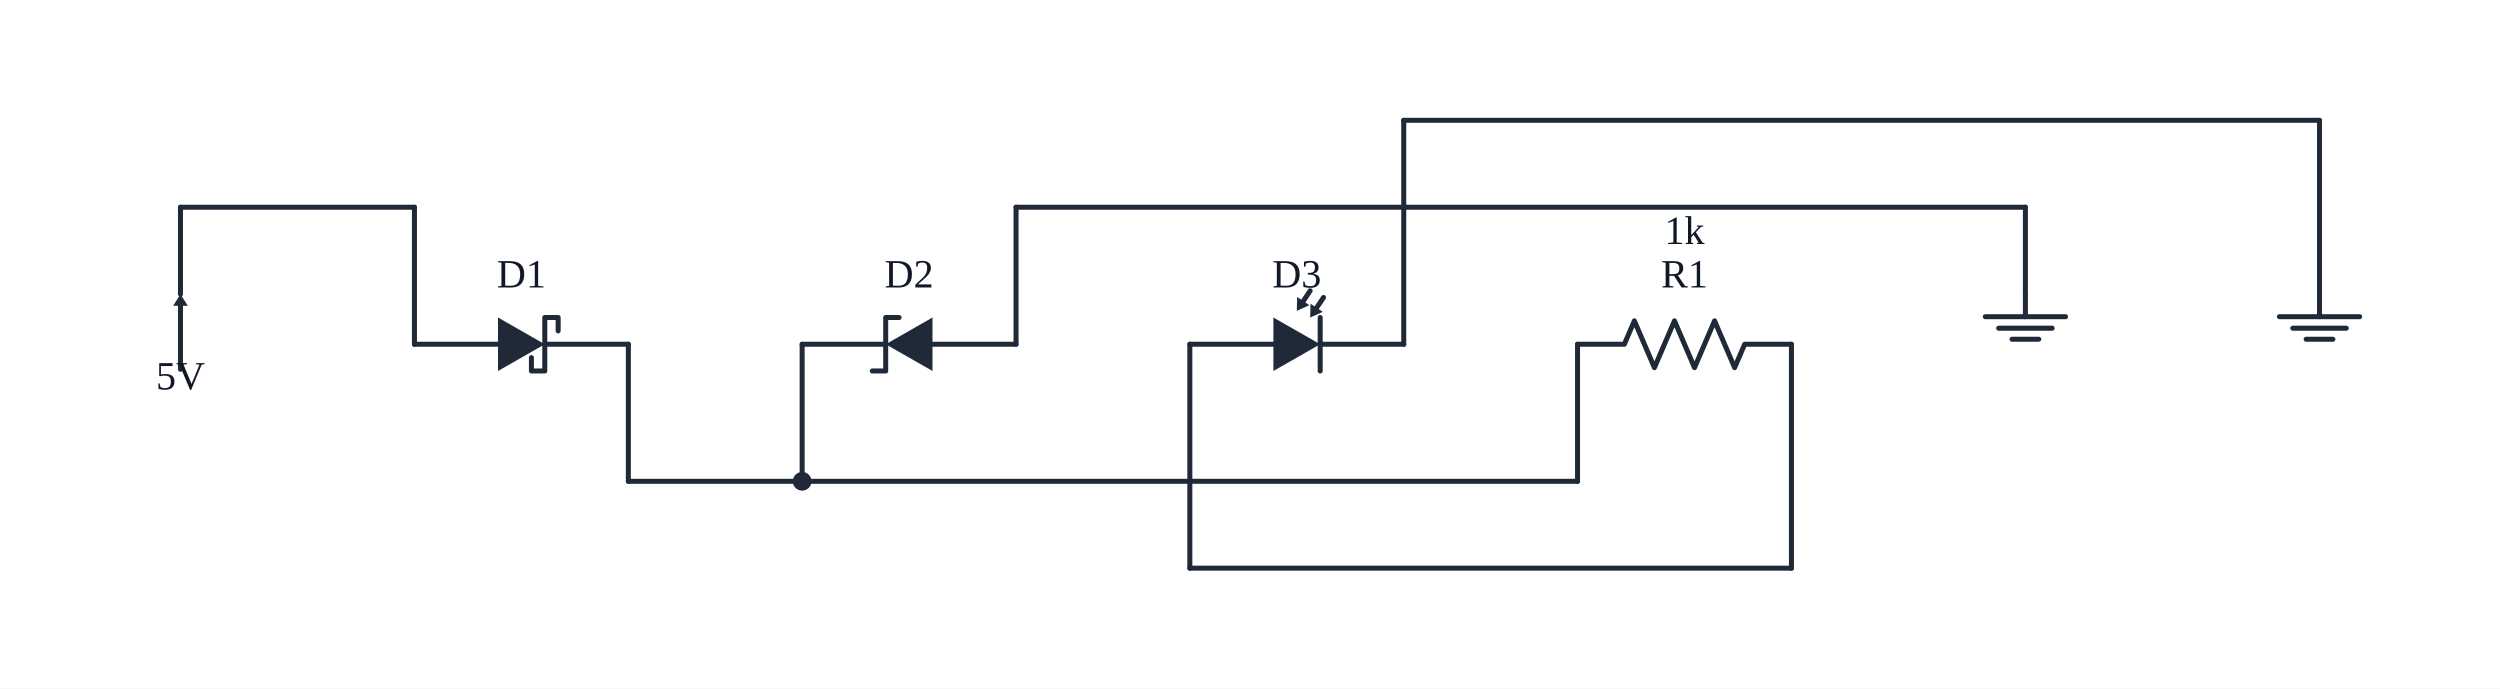
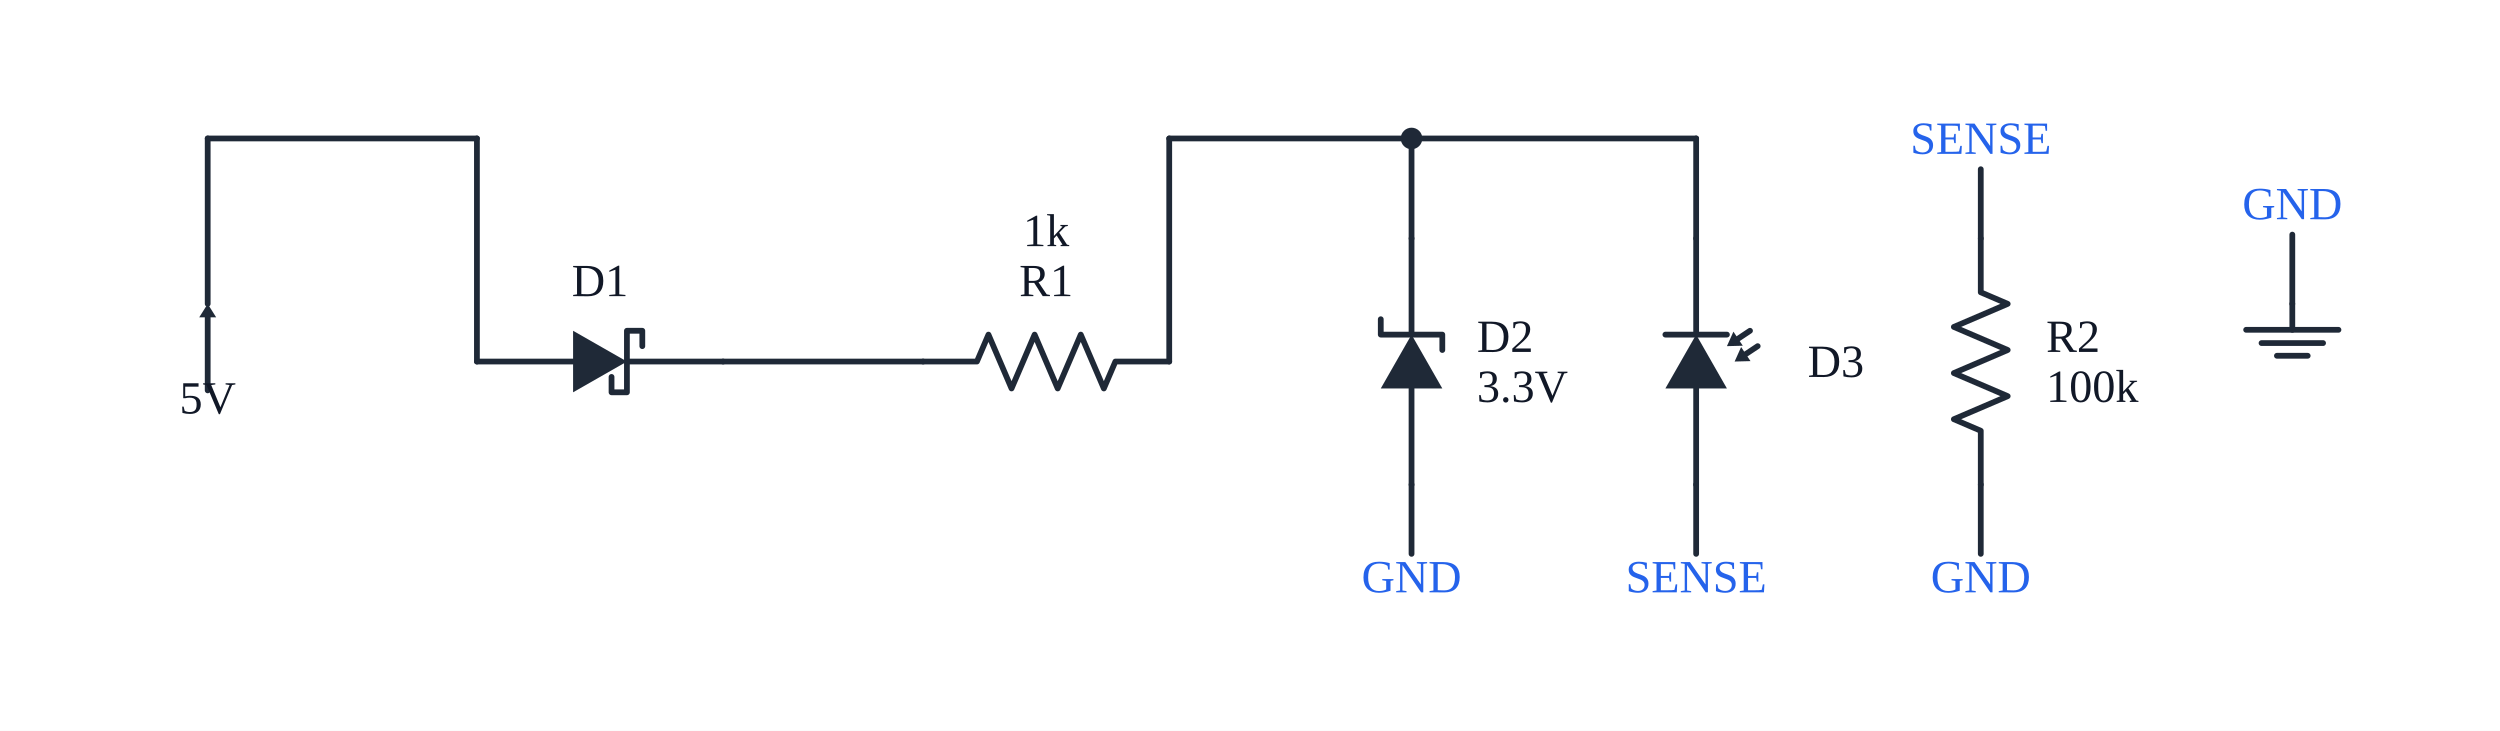
- <svg xmlns="http://www.w3.org/2000/svg" class="wire-lang" viewBox="0 0 748 206" width="748" height="206" role="img" data-wire-lang-version="0.3.1">
+ <svg xmlns="http://www.w3.org/2000/svg" class="wire-lang" viewBox="0 0 650 190" width="650" height="190" role="img" data-wire-lang-version="0.3.1">
  <style>.wire-lang { background: #ffffff; }
.wire-wire { stroke: #1f2937; stroke-width: 1.5; fill: none; stroke-linecap: round; stroke-linejoin: round; }
.wire-symbol { stroke: #1f2937; stroke-width: 1.5; fill: none; stroke-linecap: round; stroke-linejoin: round; }
.wire-symbol-bg { stroke: #1f2937; stroke-width: 1.5; fill: #ffffff; }
.wire-symbol-fill { fill: #1f2937; stroke: none; }
.wire-junction { fill: #1f2937; }
.wire-label { fill: #111827; font: 600 11px var(--wire-font, system-ui, sans-serif); }
.wire-pin-label { fill: #374151; font: 9px var(--wire-font, system-ui, sans-serif); }
.wire-net-label { fill: #2563eb; font: 600 10px var(--wire-font, system-ui, sans-serif); }
.wire-annotation { fill: #6b7280; font: italic 10px var(--wire-font, system-ui, sans-serif); }</style>
-   <rect class="wire-background" x="0" y="0" width="748" height="206" fill="#ffffff" />
+   <rect class="wire-background" x="0" y="0" width="650" height="190" fill="#ffffff" />
  <g class="wire-wires">
-     <g class="wire-net" data-wire-kind="net" data-wire-style="wire" data-wire-net="VIN">
-       <line class="wire-wire" x1="54" y1="62" x2="124" y2="62" />
-       <line class="wire-wire" x1="54" y1="88" x2="54" y2="62" />
-       <line class="wire-wire" x1="124" y1="103" x2="124" y2="62" />
+     <g class="wire-net" data-wire-kind="net" data-wire-style="wire" data-wire-net="LIMITED">
+       <line class="wire-wire" x1="188" y1="94" x2="240" y2="94" />
    </g>
-     <g class="wire-net" data-wire-kind="net" data-wire-style="wire" data-wire-net="NODE">
-       <line class="wire-wire" x1="188" y1="144" x2="472" y2="144" />
-       <line class="wire-wire" x1="188" y1="103" x2="188" y2="144" />
-       <line class="wire-wire" x1="240" y1="103" x2="240" y2="144" />
-       <line class="wire-wire" x1="472" y1="103" x2="472" y2="144" />
+     <g class="wire-net" data-wire-kind="net" data-wire-style="label" data-wire-net="SENSE">
+       <line class="wire-wire" x1="441" y1="126" x2="441" y2="144" />
+       <line class="wire-wire" x1="515" y1="62" x2="515" y2="44" />
    </g>
-     <g class="wire-net" data-wire-kind="net" data-wire-style="wire" data-wire-net="GNDZ">
-       <line class="wire-wire" x1="304" y1="62" x2="606" y2="62" />
-       <line class="wire-wire" x1="304" y1="103" x2="304" y2="62" />
-       <line class="wire-wire" x1="606" y1="88" x2="606" y2="62" />
+     <g class="wire-net" data-wire-kind="net" data-wire-style="label" data-wire-net="GND">
+       <line class="wire-wire" x1="367" y1="126" x2="367" y2="144" />
+       <line class="wire-wire" x1="515" y1="126" x2="515" y2="144" />
+       <line class="wire-wire" x1="596" y1="79" x2="596" y2="61" />
    </g>
-     <g class="wire-net" data-wire-kind="net" data-wire-style="wire" data-wire-net="SENSE">
-       <line class="wire-wire" x1="356" y1="170" x2="536" y2="170" />
-       <line class="wire-wire" x1="536" y1="103" x2="536" y2="170" />
-       <line class="wire-wire" x1="356" y1="103" x2="356" y2="170" />
+     <g class="wire-net" data-wire-kind="net" data-wire-style="wire" data-wire-net="5V">
+       <line class="wire-wire" x1="54" y1="36" x2="124" y2="36" />
+       <line class="wire-wire" x1="54" y1="79" x2="54" y2="36" />
+       <line class="wire-wire" x1="124" y1="94" x2="124" y2="36" />
    </g>
-     <g class="wire-net" data-wire-kind="net" data-wire-style="wire" data-wire-net="GNDP">
-       <line class="wire-wire" x1="420" y1="36" x2="694" y2="36" />
-       <line class="wire-wire" x1="420" y1="103" x2="420" y2="36" />
-       <line class="wire-wire" x1="694" y1="88" x2="694" y2="36" />
+     <g class="wire-net" data-wire-kind="net" data-wire-style="wire" data-wire-net="BIAS">
+       <line class="wire-wire" x1="304" y1="36" x2="441" y2="36" />
+       <line class="wire-wire" x1="304" y1="94" x2="304" y2="36" />
+       <line class="wire-wire" x1="367" y1="62" x2="367" y2="36" />
+       <line class="wire-wire" x1="441" y1="62" x2="441" y2="36" />
    </g>
  </g>
  <g class="wire-component" data-wire-kind="component" data-wire-id="PWR1" data-wire-type="PowerFlag" data-wire-symbol="power-flag" id="wire-component-PWR1">
-     <path class="wire-symbol" fill="none" d="M 54 110.5 L 54 91.5" />
-     <polygon class="wire-symbol-fill" points="54,88 56.2,91.5 51.8,91.5" />
-     <text class="wire-label" x="54" y="116.5" text-anchor="middle">5V</text>
+     <path class="wire-symbol" fill="none" d="M 54 101.5 L 54 82.5" />
+     <polygon class="wire-symbol-fill" points="54,79 56.2,82.5 51.8,82.5" />
+     <text class="wire-label" x="54" y="107.5" text-anchor="middle">5V</text>
  </g>
  <g class="wire-component" data-wire-kind="component" data-wire-id="D1" data-wire-type="SchottkyDiode" data-wire-symbol="schottky-diode" id="wire-component-D1">
-     <path class="wire-symbol" fill="none" d="M 124 103 L 149 103" />
-     <path class="wire-symbol" fill="none" d="M 163 103 L 188 103" />
-     <polygon class="wire-symbol-fill" points="149,95 149,111 163,103" fill="#1f2937" />
-     <path class="wire-symbol" fill="none" d="M 167 99 L 167 95 L 163 95 L 163 111 L 159 111 L 159 107" />
-     <text class="wire-label" x="156" y="86" text-anchor="middle">D1</text>
+     <path class="wire-symbol" fill="none" d="M 124 94 L 149 94" />
+     <path class="wire-symbol" fill="none" d="M 163 94 L 188 94" />
+     <polygon class="wire-symbol-fill" points="149,86 149,102 163,94" fill="#1f2937" />
+     <path class="wire-symbol" fill="none" d="M 167 90 L 167 86 L 163 86 L 163 102 L 159 102 L 159 98" />
+     <text class="wire-label" x="156" y="77" text-anchor="middle">D1</text>
+   </g>
+   <g class="wire-component" data-wire-kind="component" data-wire-id="R1" data-wire-type="Resistor" data-wire-symbol="resistor" id="wire-component-R1">
+     <path class="wire-symbol" fill="none" d="M 240 94 L 254 94 L 257 87 L 263 101 L 269 87 L 275 101 L 281 87 L 287 101 L 290 94 L 304 94" />
+     <text class="wire-label" x="272" y="77" text-anchor="middle">R1</text>
+     <text class="wire-label" x="272" y="64" text-anchor="middle">1k</text>
  </g>
  <g class="wire-component" data-wire-kind="component" data-wire-id="D2" data-wire-type="ZenerDiode" data-wire-symbol="zener-diode" id="wire-component-D2">
-     <path class="wire-symbol" fill="none" d="M 304 103 L 279 103" />
-     <path class="wire-symbol" fill="none" d="M 265 103 L 240 103" />
-     <polygon class="wire-symbol-fill" points="279,95 279,111 265,103" fill="#1f2937" />
-     <path class="wire-symbol" fill="none" d="M 269 95 L 265 95 L 265 111 L 261 111" />
-     <text class="wire-label" x="272" y="86" text-anchor="middle">D2</text>
+     <path class="wire-symbol" fill="none" d="M 367 126 L 367 101" />
+     <path class="wire-symbol" fill="none" d="M 367 87 L 367 62" />
+     <polygon class="wire-symbol-fill" points="375,101 359,101 367,87" fill="#1f2937" />
+     <path class="wire-symbol" fill="none" d="M 375 91 L 375 87 L 359 87 L 359 83" />
+     <text class="wire-label" x="384" y="91.5" text-anchor="start">D2</text>
+     <text class="wire-label" x="384" y="104.5" text-anchor="start">3.3V</text>
  </g>
  <g class="wire-component" data-wire-kind="component" data-wire-id="D3" data-wire-type="Photodiode" data-wire-symbol="photodiode" id="wire-component-D3">
-     <path class="wire-symbol" fill="none" d="M 356 103 L 381 103" />
-     <path class="wire-symbol" fill="none" d="M 395 103 L 420 103" />
-     <polygon class="wire-symbol-fill" points="381,95 381,111 395,103" fill="#1f2937" />
-     <line class="wire-symbol" x1="395" y1="95" x2="395" y2="111" />
-     <path class="wire-symbol" fill="none" d="M 392 87 L 389.94 90.09" />
-     <polygon class="wire-symbol-fill" points="388,93 388.11,88.87 391.77,91.31" />
-     <path class="wire-symbol" fill="none" d="M 396 89 L 393.94 92.09" />
-     <polygon class="wire-symbol-fill" points="392,95 392.11,90.87 395.77,93.31" />
-     <text class="wire-label" x="388" y="86" text-anchor="middle">D3</text>
+     <path class="wire-symbol" fill="none" d="M 441 126 L 441 101" />
+     <path class="wire-symbol" fill="none" d="M 441 87 L 441 62" />
+     <polygon class="wire-symbol-fill" points="449,101 433,101 441,87" fill="#1f2937" />
+     <line class="wire-symbol" x1="449" y1="87" x2="433" y2="87" />
+     <path class="wire-symbol" fill="none" d="M 457 90 L 453.91 92.06" />
+     <polygon class="wire-symbol-fill" points="451,94 455.13,93.89 452.69,90.23" />
+     <path class="wire-symbol" fill="none" d="M 455 86 L 451.91 88.06" />
+     <polygon class="wire-symbol-fill" points="449,90 453.13,89.89 450.69,86.23" />
+     <text class="wire-label" x="470" y="98" text-anchor="start">D3</text>
  </g>
-   <g class="wire-component" data-wire-kind="component" data-wire-id="R1" data-wire-type="Resistor" data-wire-symbol="resistor" id="wire-component-R1">
-     <path class="wire-symbol" fill="none" d="M 472 103 L 486 103 L 489 96 L 495 110 L 501 96 L 507 110 L 513 96 L 519 110 L 522 103 L 536 103" />
-     <text class="wire-label" x="504" y="86" text-anchor="middle">R1</text>
-     <text class="wire-label" x="504" y="73" text-anchor="middle">1k</text>
+   <g class="wire-component" data-wire-kind="component" data-wire-id="R2" data-wire-type="Resistor" data-wire-symbol="resistor" id="wire-component-R2">
+     <path class="wire-symbol" fill="none" d="M 515 62 L 515 76 L 522 79 L 508 85 L 522 91 L 508 97 L 522 103 L 508 109 L 515 112 L 515 126" />
+     <text class="wire-label" x="532" y="91.5" text-anchor="start">R2</text>
+     <text class="wire-label" x="532" y="104.5" text-anchor="start">100k</text>
  </g>
  <g class="wire-component" data-wire-kind="component" data-wire-id="G1" data-wire-type="GroundReference" data-wire-symbol="ground-reference" id="wire-component-G1">
-     <path class="wire-symbol" fill="none" d="M 606 88 L 606 94.75" />
-     <line class="wire-symbol" x1="618" y1="94.75" x2="594" y2="94.75" />
-     <line class="wire-symbol" x1="614" y1="98.2" x2="598" y2="98.2" />
-     <line class="wire-symbol" x1="610" y1="101.5" x2="602" y2="101.5" />
-   </g>
-   <g class="wire-component" data-wire-kind="component" data-wire-id="G2" data-wire-type="GroundReference" data-wire-symbol="ground-reference" id="wire-component-G2">
-     <path class="wire-symbol" fill="none" d="M 694 88 L 694 94.75" />
-     <line class="wire-symbol" x1="706" y1="94.75" x2="682" y2="94.75" />
-     <line class="wire-symbol" x1="702" y1="98.2" x2="686" y2="98.2" />
-     <line class="wire-symbol" x1="698" y1="101.5" x2="690" y2="101.5" />
+     <path class="wire-symbol" fill="none" d="M 596 79 L 596 85.75" />
+     <line class="wire-symbol" x1="608" y1="85.75" x2="584" y2="85.75" />
+     <line class="wire-symbol" x1="604" y1="89.2" x2="588" y2="89.2" />
+     <line class="wire-symbol" x1="600" y1="92.5" x2="592" y2="92.5" />
  </g>
  <g class="wire-junctions">
-     <circle class="wire-junction" cx="240" cy="144" r="2.8" />
+     <circle class="wire-junction" cx="367" cy="36" r="2.8" />
+   </g>
+   <g class="wire-labels">
+     <text class="wire-net-label" x="441" y="154" text-anchor="middle">SENSE</text>
+     <text class="wire-net-label" x="515" y="40" text-anchor="middle">SENSE</text>
+     <text class="wire-net-label" x="367" y="154" text-anchor="middle">GND</text>
+     <text class="wire-net-label" x="515" y="154" text-anchor="middle">GND</text>
+     <text class="wire-net-label" x="596" y="57" text-anchor="middle">GND</text>
  </g>
</svg>
